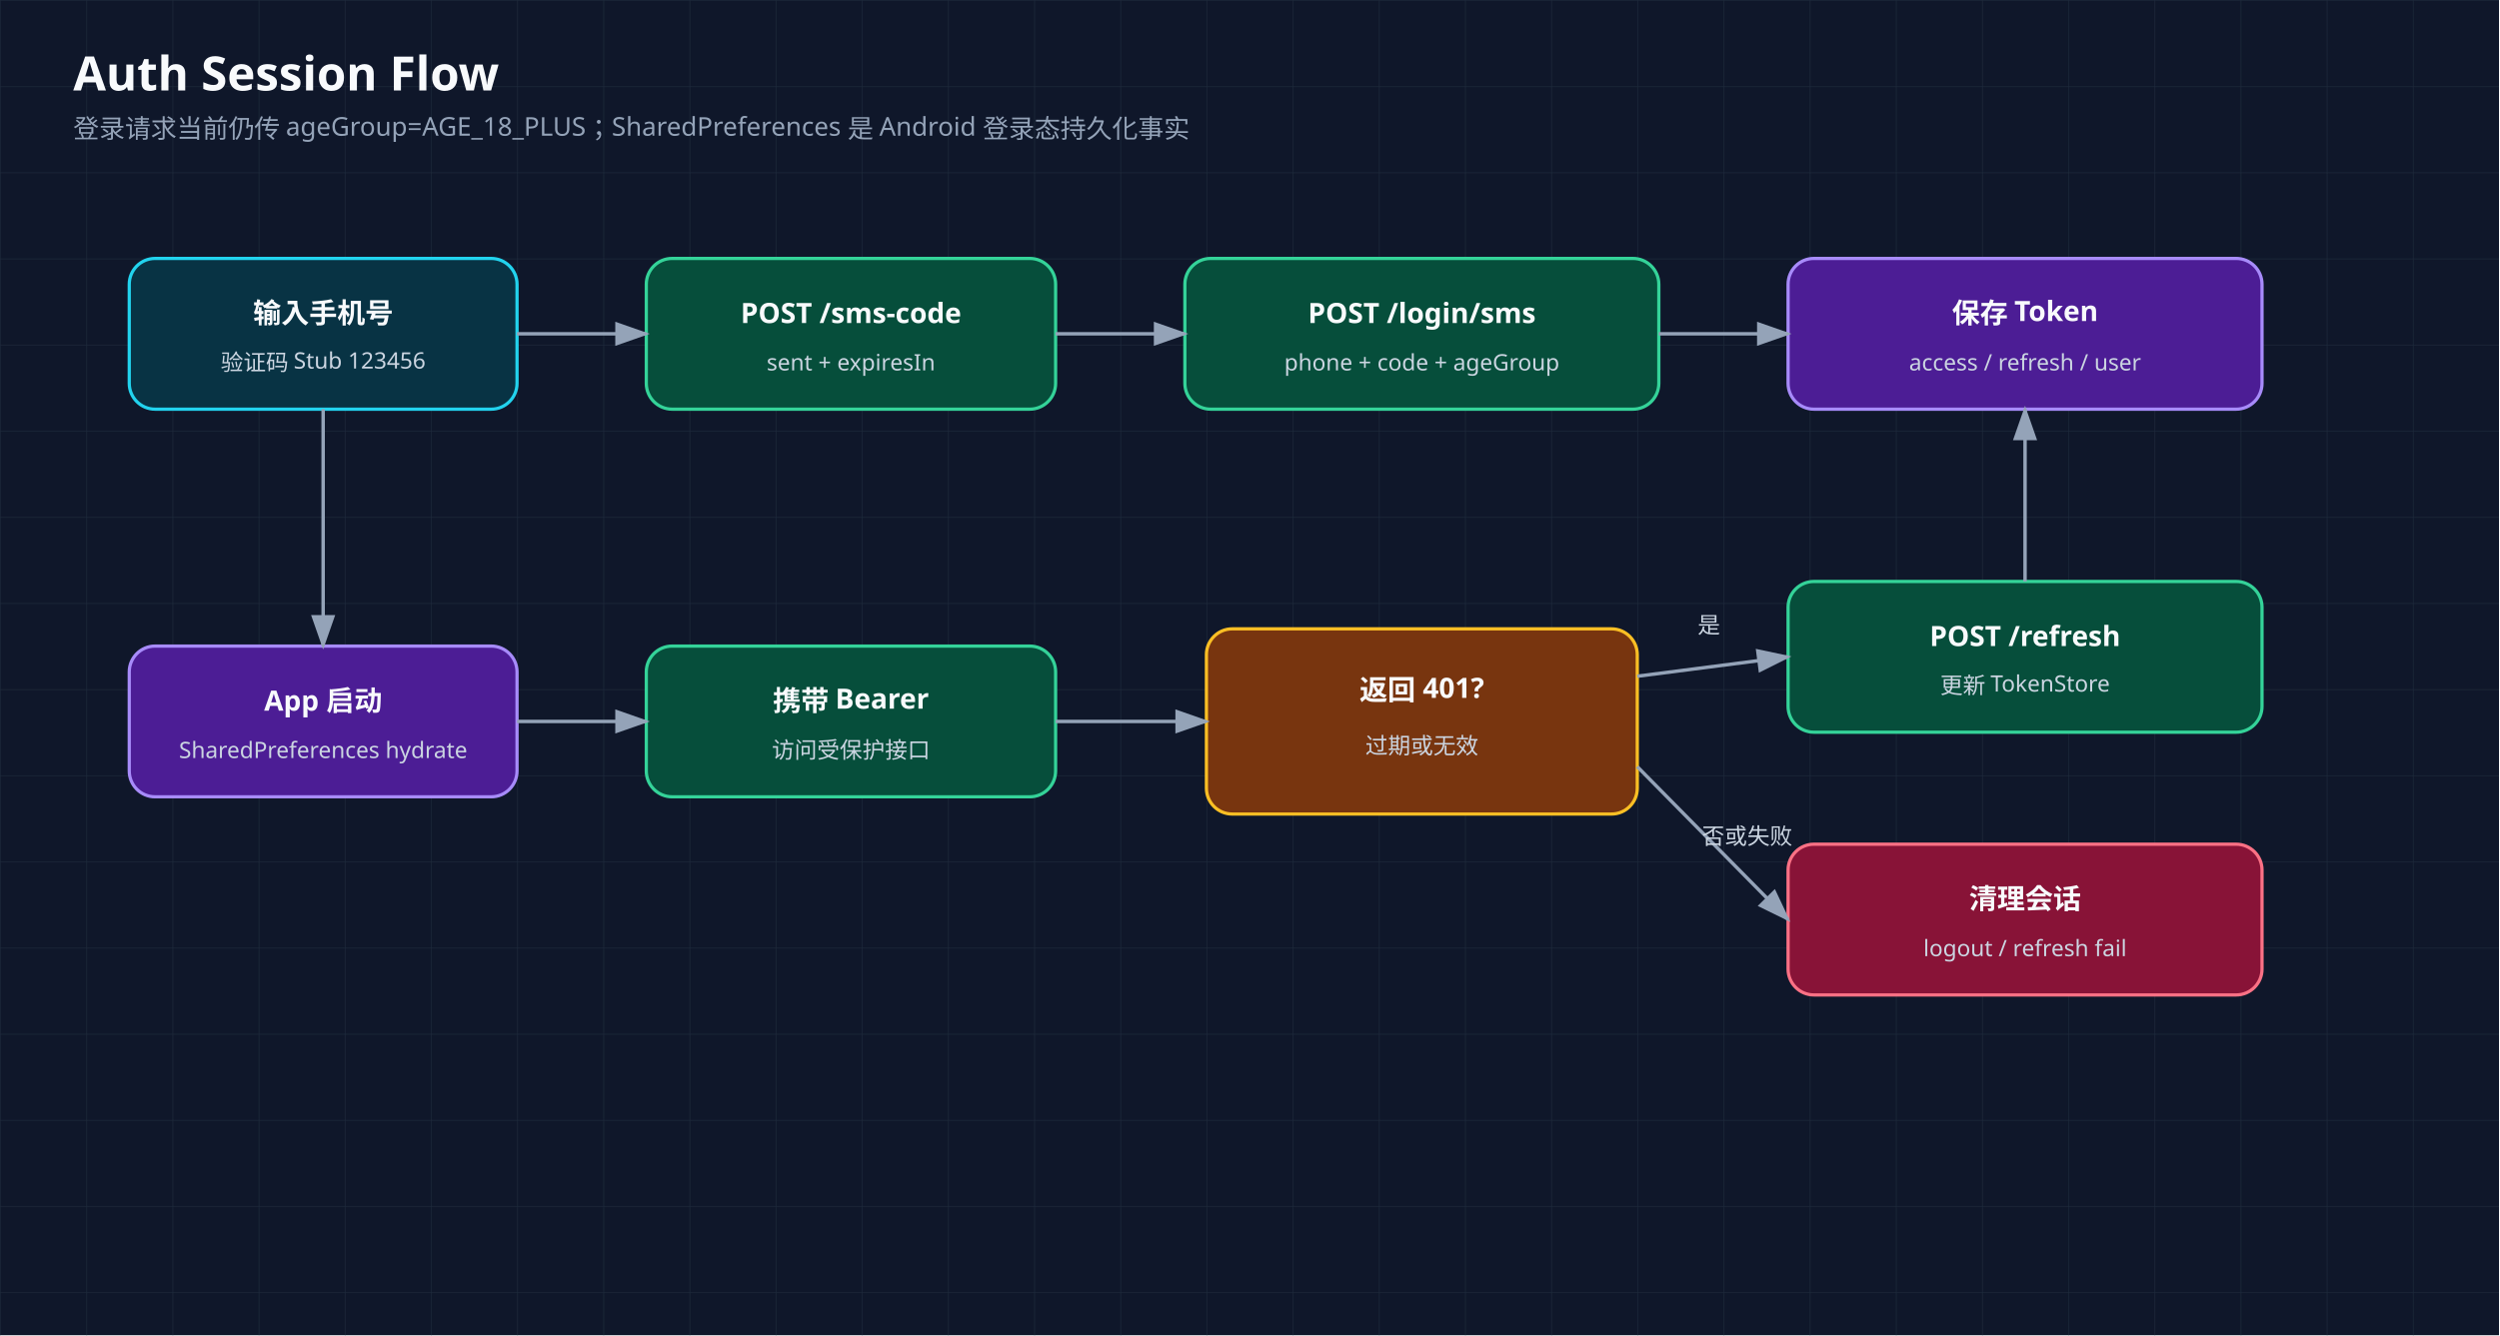
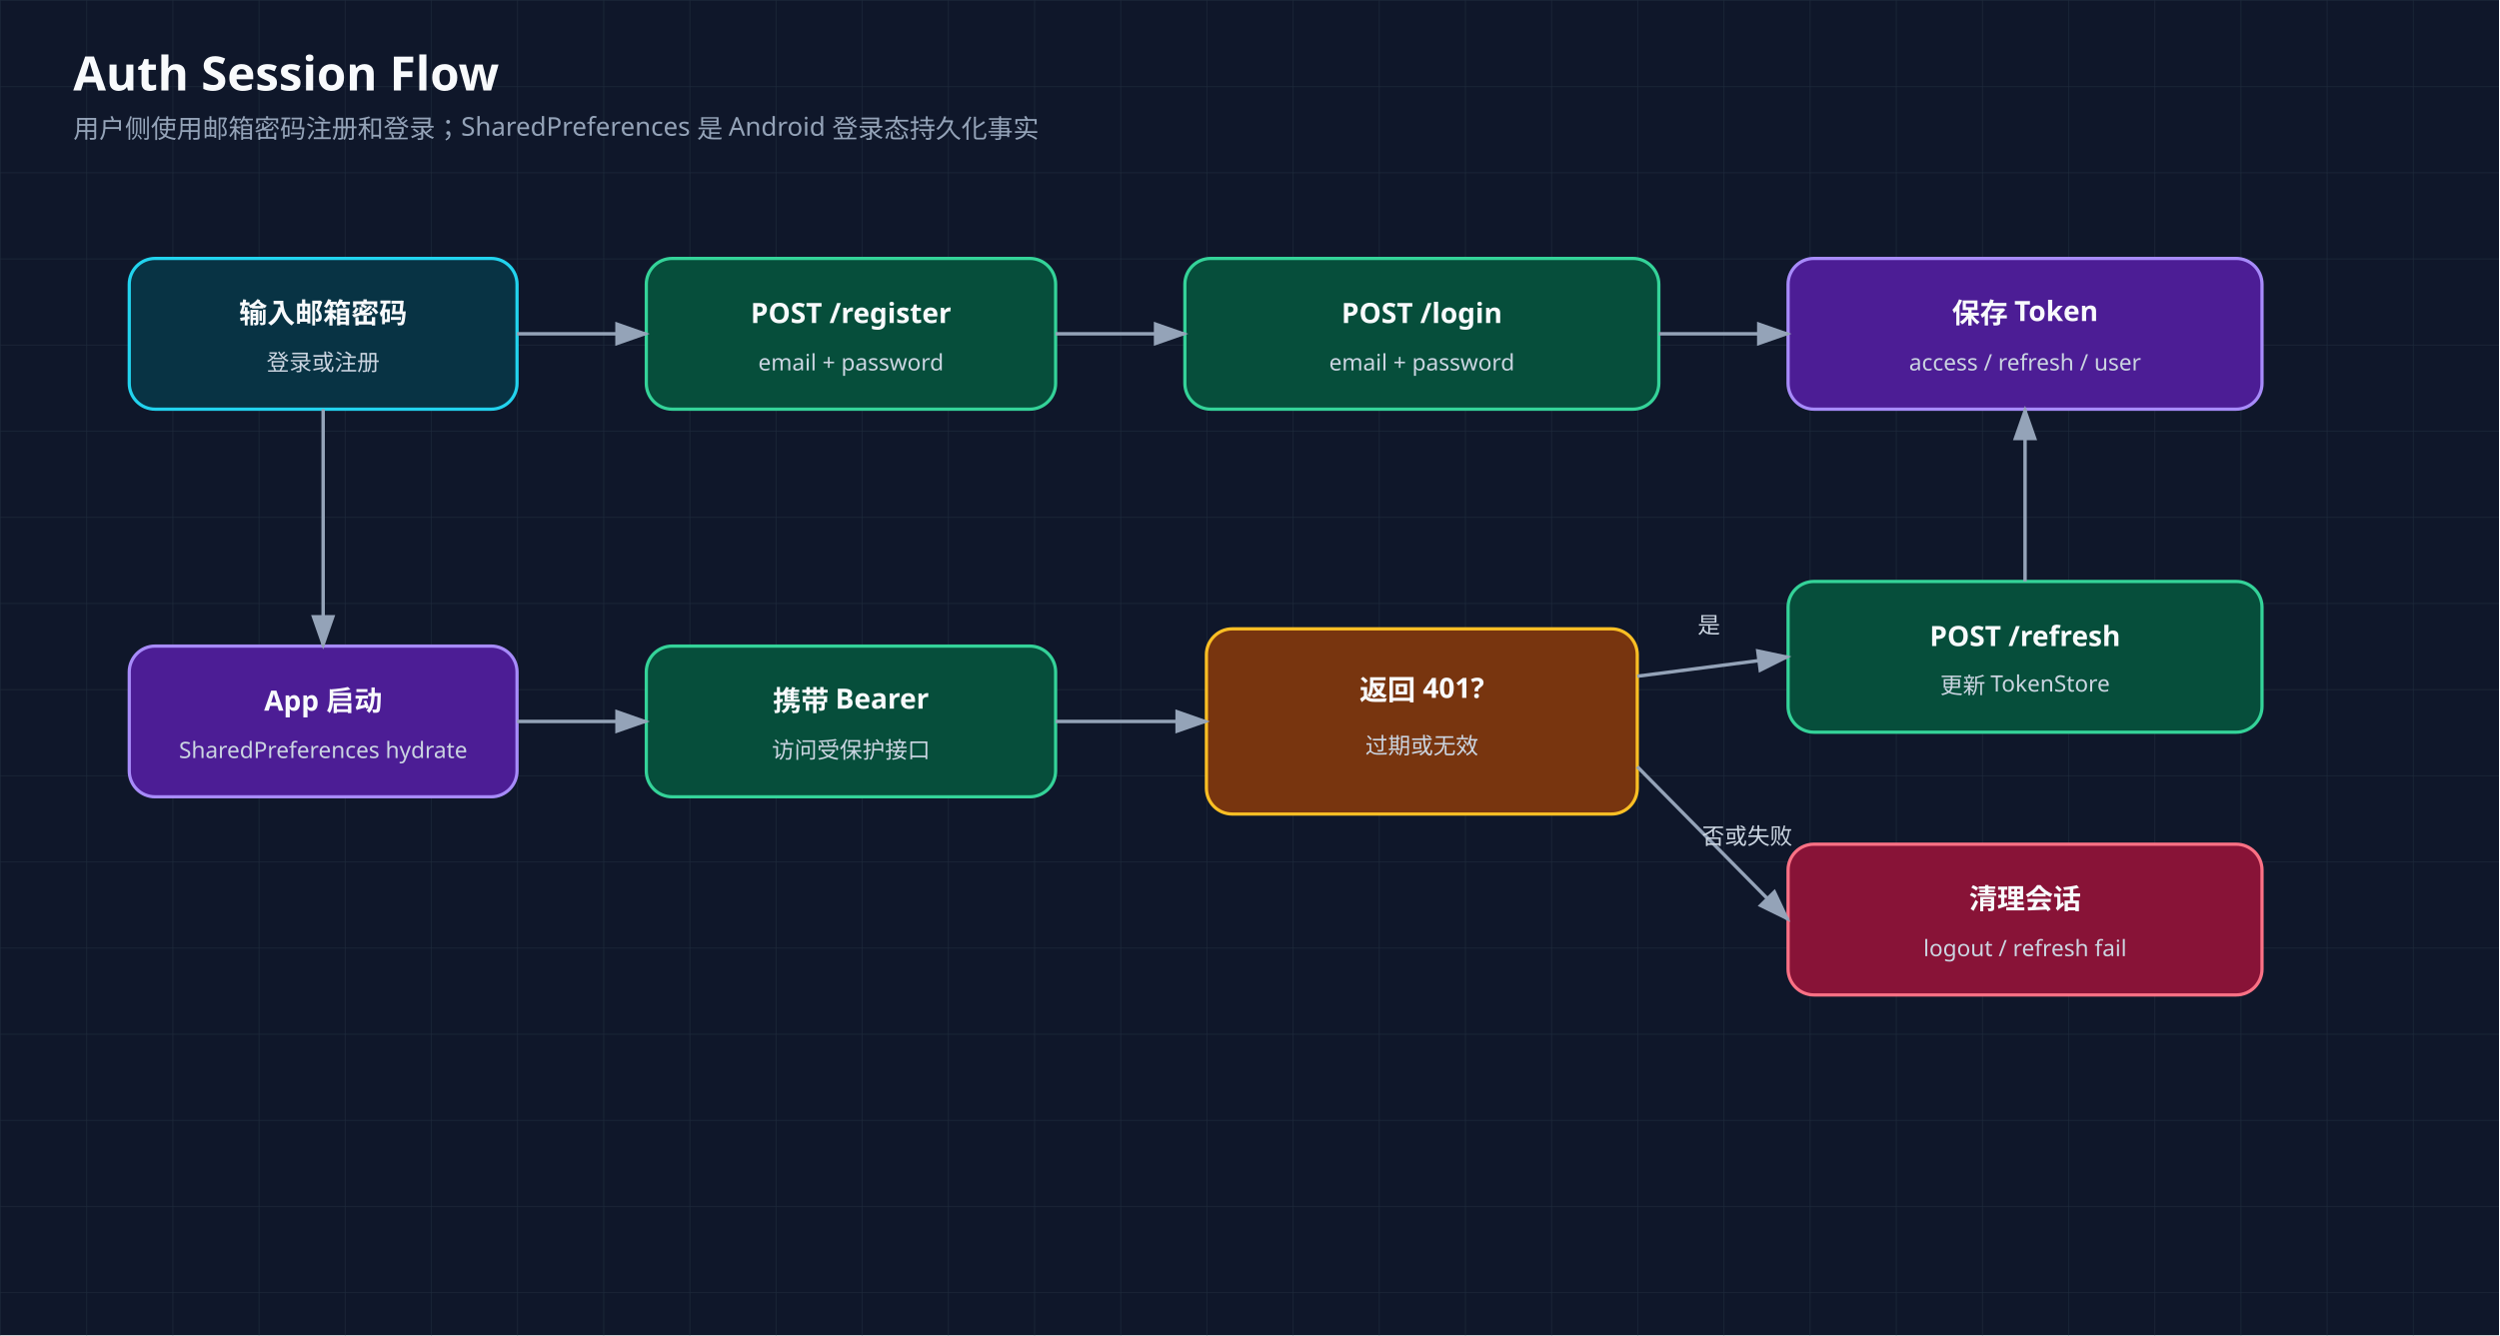
<svg xmlns="http://www.w3.org/2000/svg" viewBox="0 0 1160 620">
  <defs>
    <pattern id="grid" width="40" height="40" patternUnits="userSpaceOnUse">
      <path d="M40 0 L0 0 0 40" fill="none" stroke="#1e293b" stroke-width="0.6" />
    </pattern>
    <marker id="arrow" markerWidth="10" markerHeight="7" refX="9" refY="3.5" orient="auto">
      <polygon points="0 0,10 3.5,0 7" fill="#94a3b8" />
    </marker>
    <style>
      text{font-family:'JetBrains Mono','Noto Sans SC','Microsoft YaHei',sans-serif}
      .title{fill:#f8fafc;font-size:22px;font-weight:700}.note{fill:#94a3b8;font-size:12px}
      .box{rx:12;stroke-width:1.5}.start{fill:#083344;stroke:#22d3ee}.api{fill:#064e3b;stroke:#34d399}.store{fill:#4c1d95;stroke:#a78bfa}.decision{fill:#78350f;stroke:#fbbf24}.end{fill:#881337;stroke:#fb7185}
      .label{fill:#f8fafc;font-size:13px;font-weight:700}.small{fill:#cbd5e1;font-size:10.5px}.line{stroke:#94a3b8;stroke-width:1.6;fill:none;marker-end:url(#arrow)}
    </style>
  </defs>
  <rect width="1160" height="620" fill="#0f172a" />
  <rect width="1160" height="620" fill="url(#grid)" />
  <text x="34" y="42" class="title">Auth Session Flow</text>
-   <text x="34" y="64" class="note">登录请求当前仍传 ageGroup=AGE_18_PLUS；SharedPreferences 是 Android 登录态持久化事实</text>
+   <text x="34" y="64" class="note">用户侧使用邮箱密码注册和登录；SharedPreferences 是 Android 登录态持久化事实</text>
  <rect x="60" y="120" width="180" height="70" class="box start" />
-   <text x="150" y="150" text-anchor="middle" class="label">输入手机号</text>
-   <text x="150" y="172" text-anchor="middle" class="small">验证码 Stub 123456</text>
+   <text x="150" y="150" text-anchor="middle" class="label">输入邮箱密码</text>
+   <text x="150" y="172" text-anchor="middle" class="small">登录或注册</text>
  <rect x="300" y="120" width="190" height="70" class="box api" />
-   <text x="395" y="150" text-anchor="middle" class="label">POST /sms-code</text>
-   <text x="395" y="172" text-anchor="middle" class="small">sent + expiresIn</text>
+   <text x="395" y="150" text-anchor="middle" class="label">POST /register</text>
+   <text x="395" y="172" text-anchor="middle" class="small">email + password</text>
  <rect x="550" y="120" width="220" height="70" class="box api" />
-   <text x="660" y="150" text-anchor="middle" class="label">POST /login/sms</text>
-   <text x="660" y="172" text-anchor="middle" class="small">phone + code + ageGroup</text>
+   <text x="660" y="150" text-anchor="middle" class="label">POST /login</text>
+   <text x="660" y="172" text-anchor="middle" class="small">email + password</text>
  <rect x="830" y="120" width="220" height="70" class="box store" />
  <text x="940" y="150" text-anchor="middle" class="label">保存 Token</text>
  <text x="940" y="172" text-anchor="middle" class="small">access / refresh / user</text>
  <rect x="60" y="300" width="180" height="70" class="box store" />
  <text x="150" y="330" text-anchor="middle" class="label">App 启动</text>
  <text x="150" y="352" text-anchor="middle" class="small">SharedPreferences hydrate</text>
  <rect x="300" y="300" width="190" height="70" class="box api" />
  <text x="395" y="330" text-anchor="middle" class="label">携带 Bearer</text>
  <text x="395" y="352" text-anchor="middle" class="small">访问受保护接口</text>
  <rect x="560" y="292" width="200" height="86" class="box decision" />
  <text x="660" y="325" text-anchor="middle" class="label">返回 401?</text>
  <text x="660" y="350" text-anchor="middle" class="small">过期或无效</text>
  <rect x="830" y="270" width="220" height="70" class="box api" />
  <text x="940" y="300" text-anchor="middle" class="label">POST /refresh</text>
  <text x="940" y="322" text-anchor="middle" class="small">更新 TokenStore</text>
  <rect x="830" y="392" width="220" height="70" class="box end" />
  <text x="940" y="422" text-anchor="middle" class="label">清理会话</text>
  <text x="940" y="444" text-anchor="middle" class="small">logout / refresh fail</text>
  <path d="M240 155 L300 155" class="line" />
  <path d="M490 155 L550 155" class="line" />
  <path d="M770 155 L830 155" class="line" />
  <path d="M150 190 L150 300" class="line" />
  <path d="M240 335 L300 335" class="line" />
  <path d="M490 335 L560 335" class="line" />
  <path d="M760 314 L830 305" class="line" />
  <path d="M760 356 L830 427" class="line" />
  <path d="M940 270 C940 230 940 220 940 190" class="line" />
  <text x="788" y="294" class="small">是</text>
  <text x="790" y="392" class="small">否或失败</text>
</svg>
